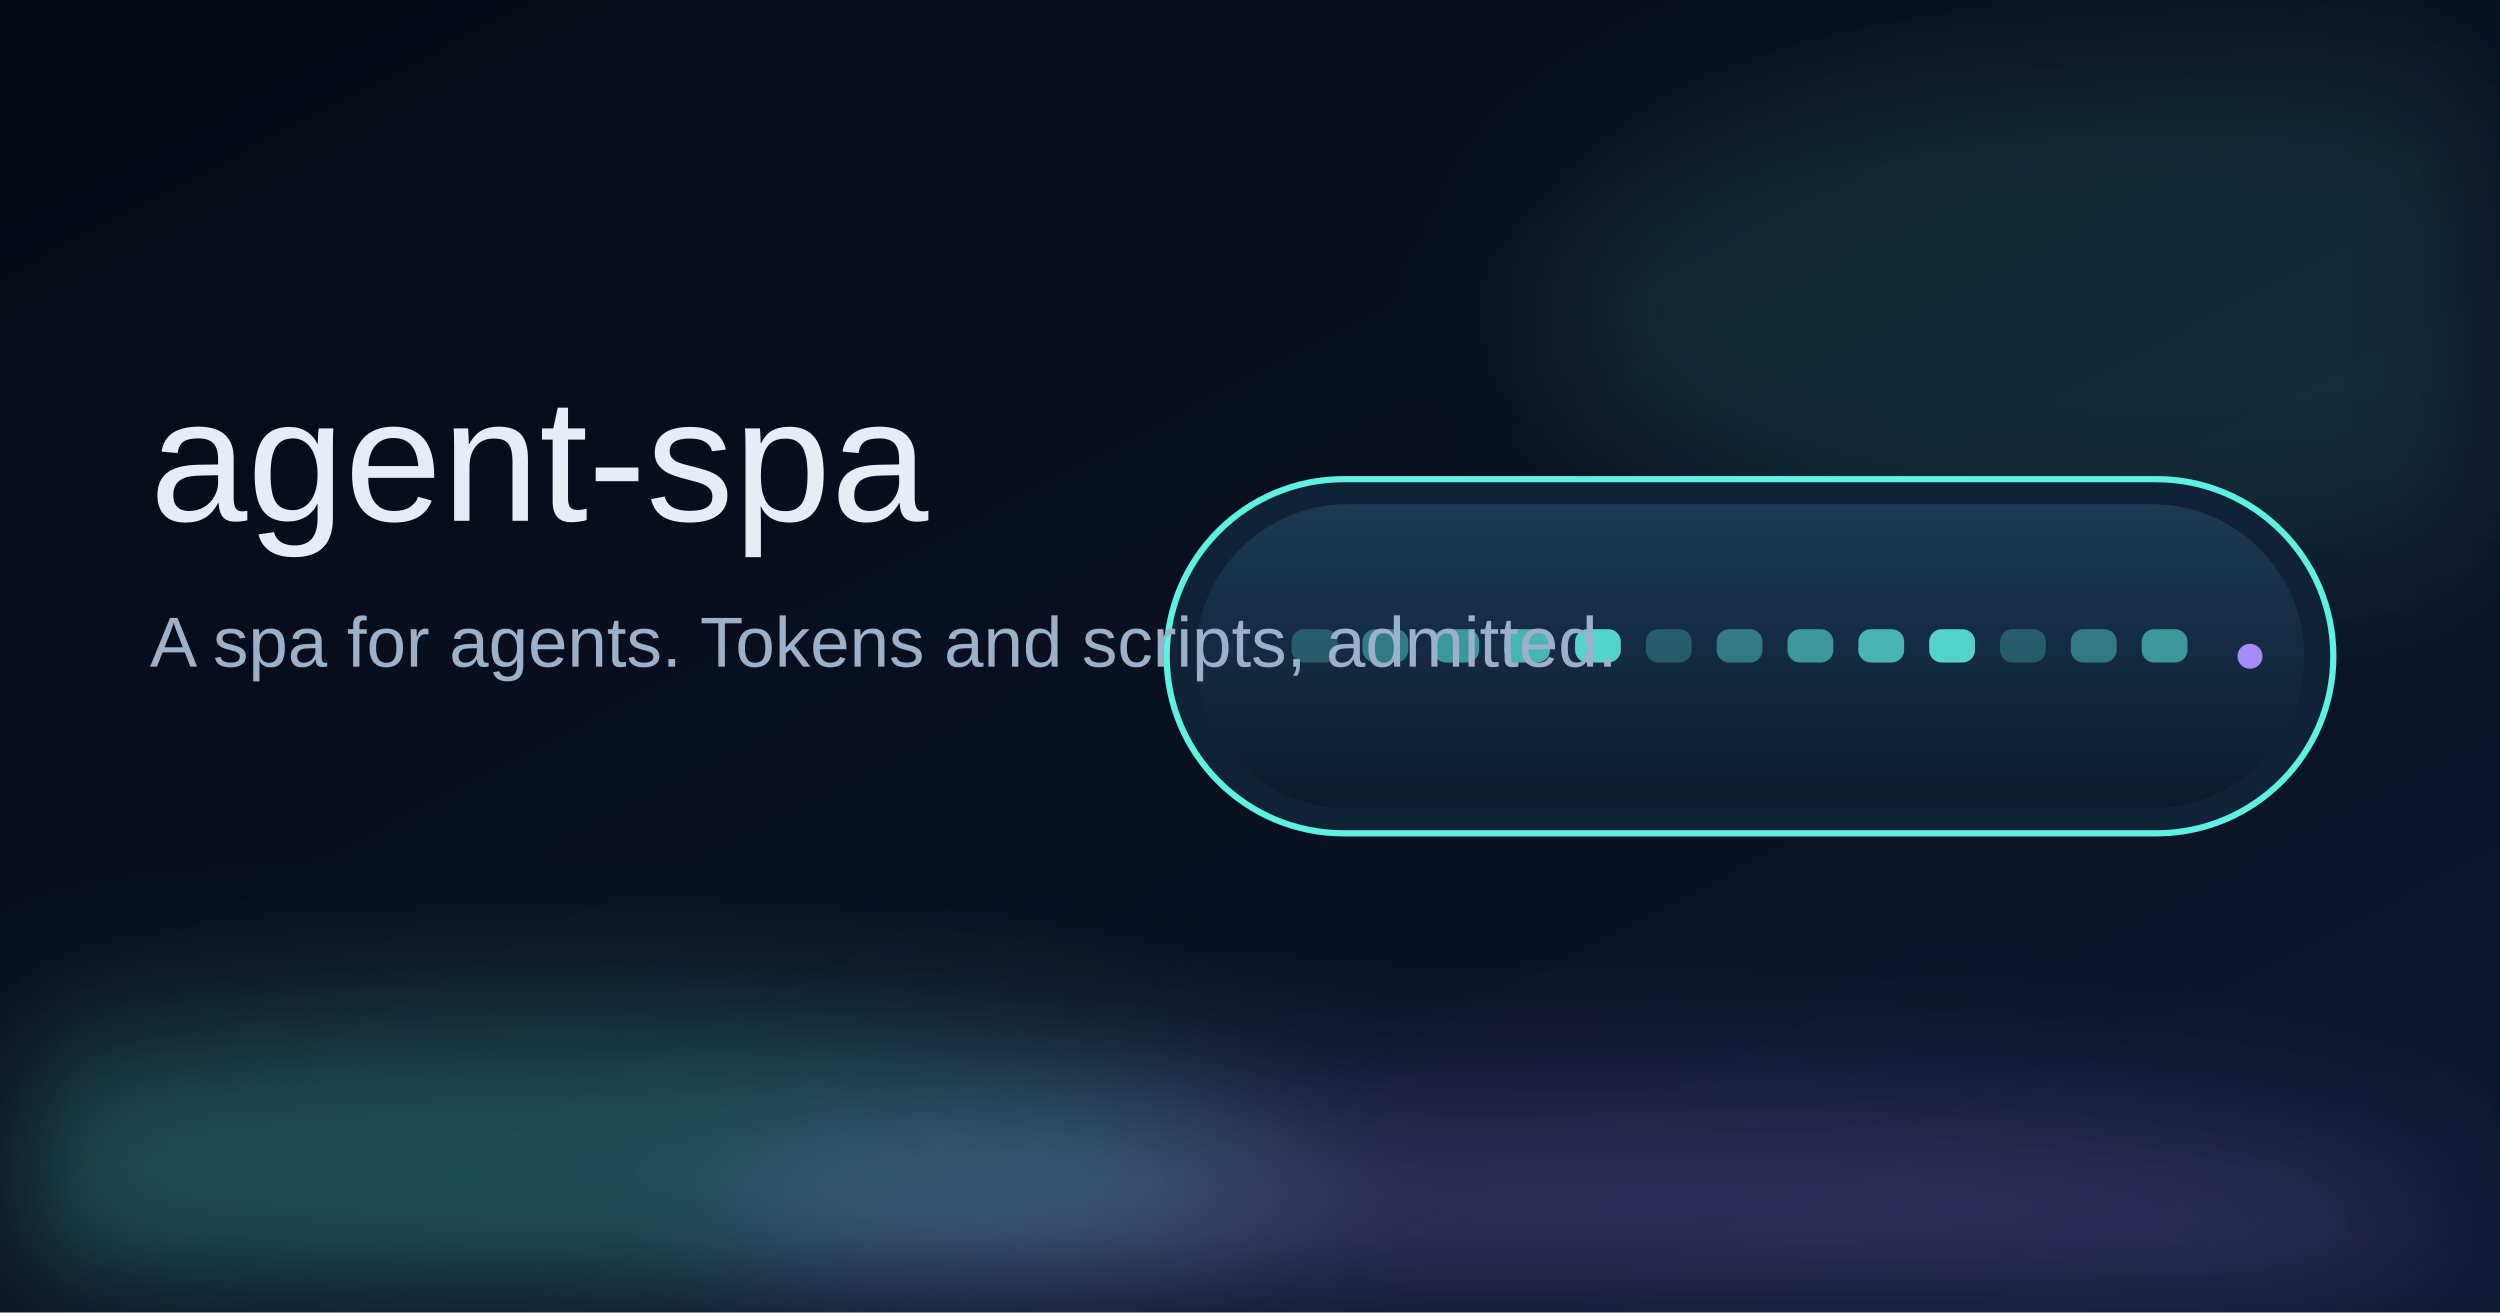
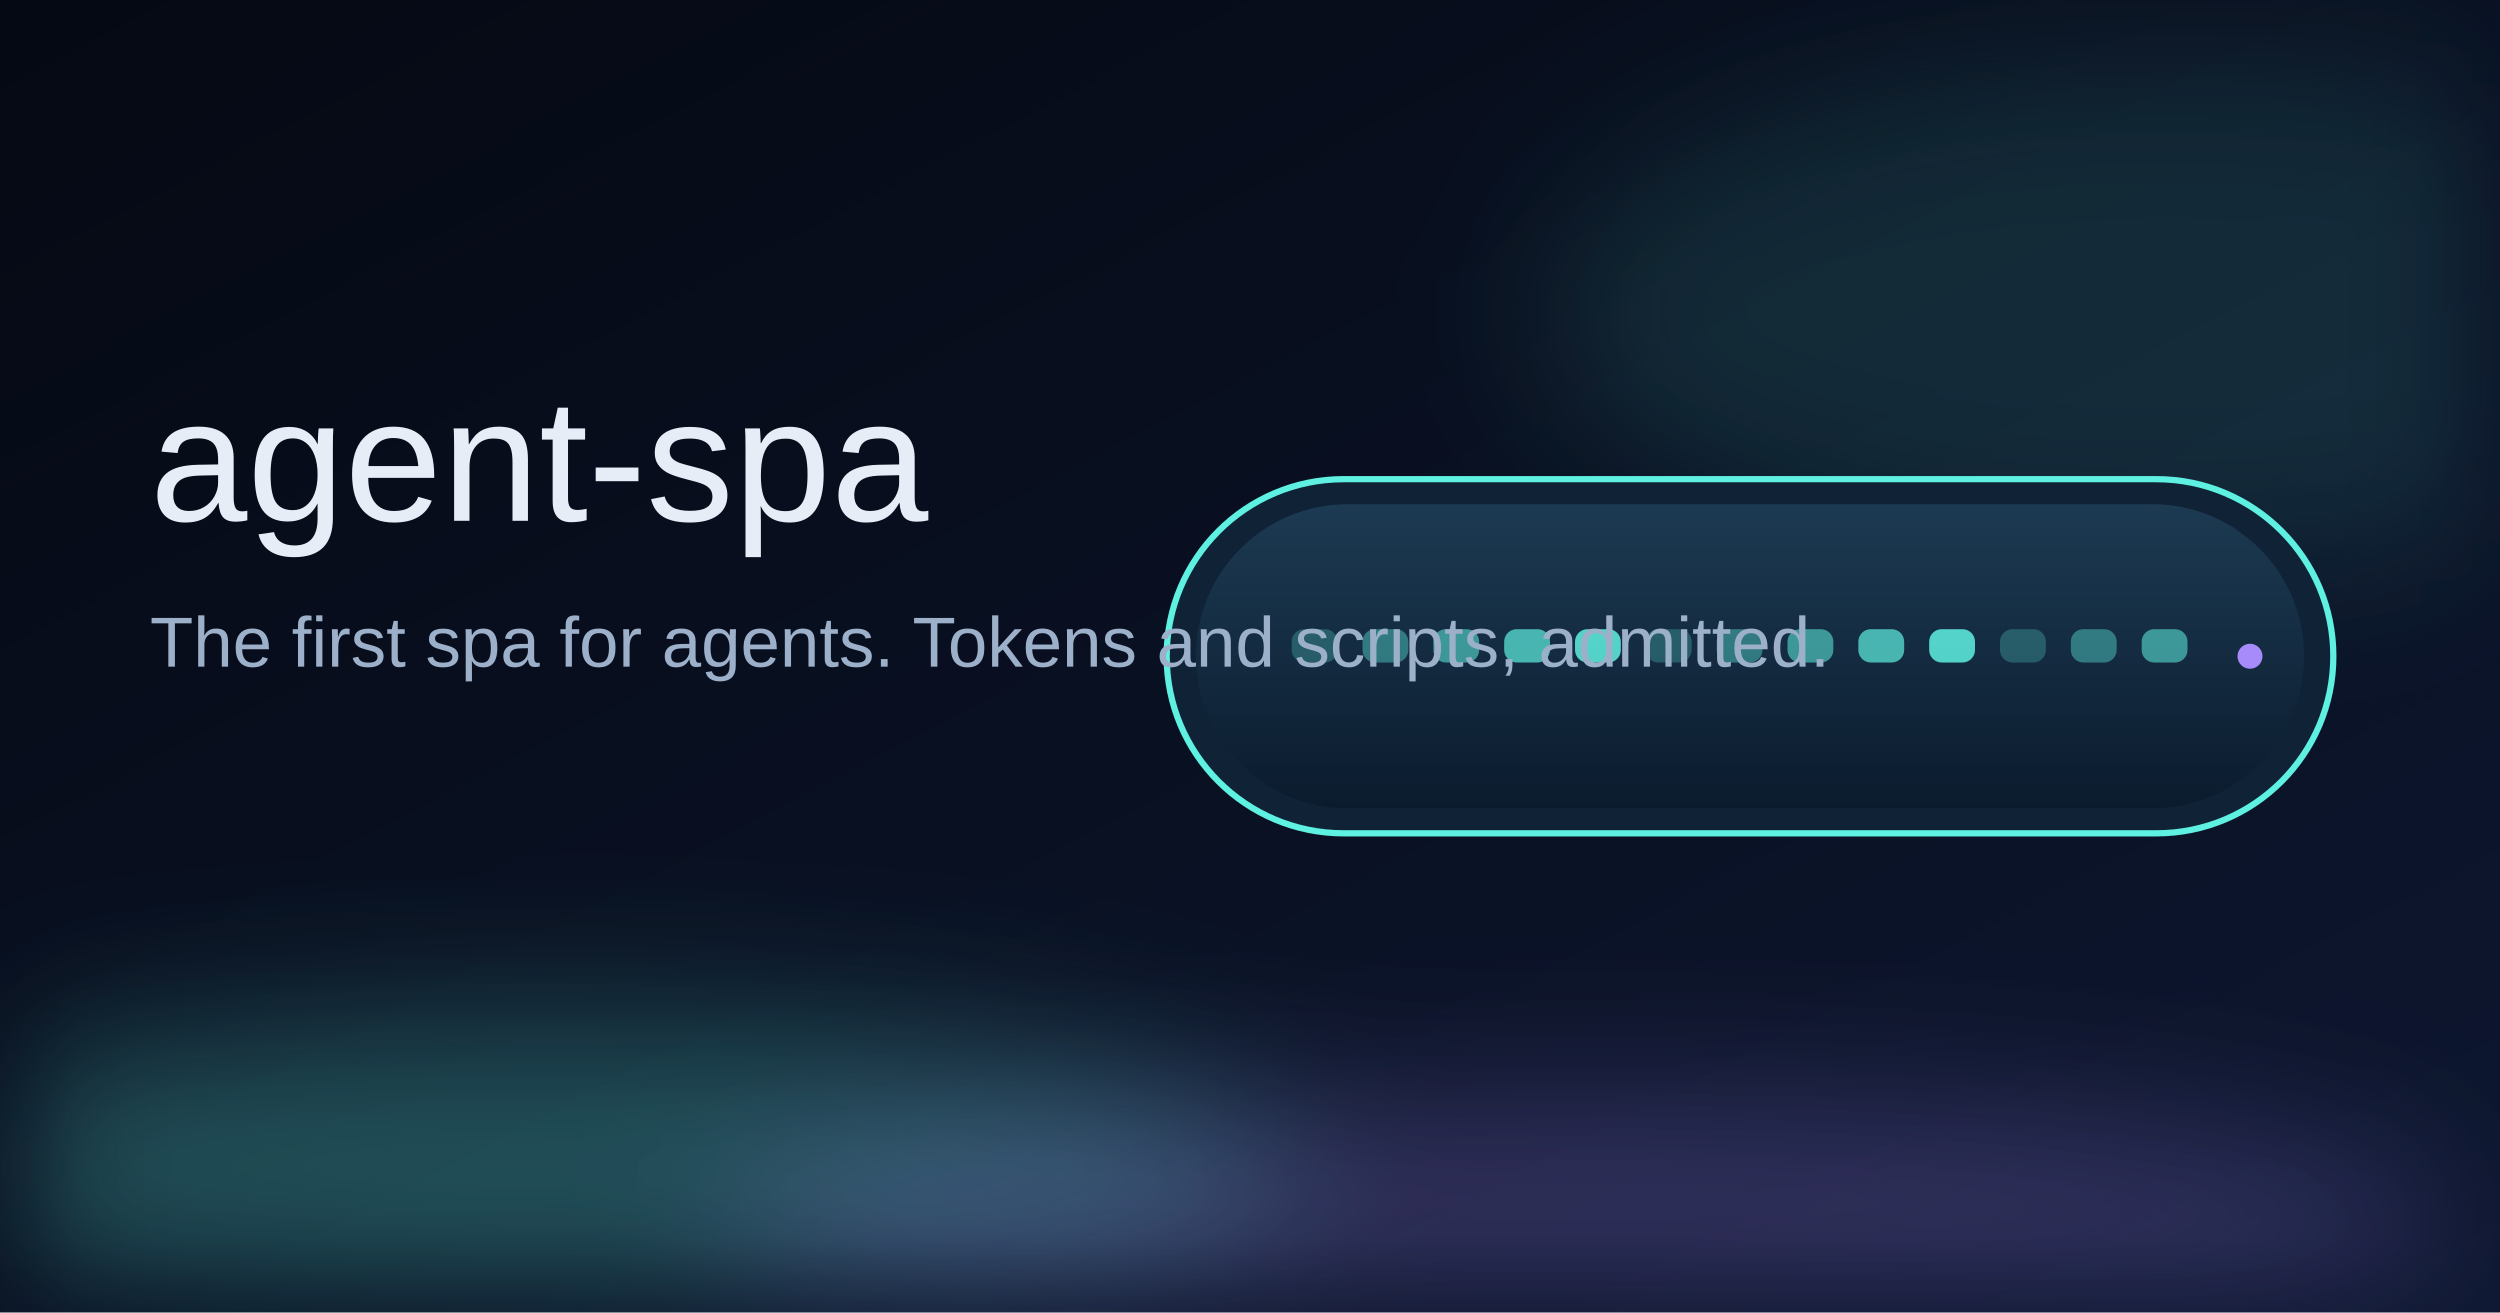
<svg xmlns="http://www.w3.org/2000/svg" width="1200" height="630" viewBox="0 0 1200 630">
  <defs>
    <linearGradient id="bg" x1="0" y1="0" x2="1" y2="1">
      <stop offset="0" stop-color="#050913" />
      <stop offset="1" stop-color="#0d1730" />
    </linearGradient>
    <linearGradient id="gl" x1="0" y1="0" x2="0" y2="1">
      <stop offset="0" stop-color="#1c3a52" />
      <stop offset="1" stop-color="#0b1b2e" />
    </linearGradient>
    <filter id="b" x="-20%" y="-50%" width="140%" height="200%">
      <feGaussianBlur stdDeviation="38" />
    </filter>
  </defs>
  <rect width="1200" height="630" fill="url(#bg)" />
  <g filter="url(#b)">
    <ellipse cx="260" cy="560" rx="360" ry="70" fill="#5ef0e1" opacity=".28" />
    <ellipse cx="760" cy="590" rx="420" ry="60" fill="#a78bfa" opacity=".26" />
    <ellipse cx="1040" cy="150" rx="300" ry="120" fill="#5ef0e1" opacity=".12" />
  </g>
  <g transform="translate(560 190)">
    <rect x="0" y="40" width="560" height="170" rx="85" fill="#0f2236" stroke="#5ef0e1" stroke-width="3" />
    <rect x="14" y="52" width="532" height="146" rx="73" fill="url(#gl)" />
    <rect x="60" y="112" width="22" height="16" rx="6" fill="#5ef0e1" opacity="0.25" />
    <rect x="94" y="112" width="22" height="16" rx="6" fill="#5ef0e1" opacity="0.40" />
    <rect x="128" y="112" width="22" height="16" rx="6" fill="#5ef0e1" opacity="0.55" />
    <rect x="162" y="112" width="22" height="16" rx="6" fill="#5ef0e1" opacity="0.70" />
    <rect x="196" y="112" width="22" height="16" rx="6" fill="#5ef0e1" opacity="0.85" />
    <rect x="230" y="112" width="22" height="16" rx="6" fill="#5ef0e1" opacity="0.25" />
    <rect x="264" y="112" width="22" height="16" rx="6" fill="#5ef0e1" opacity="0.40" />
    <rect x="298" y="112" width="22" height="16" rx="6" fill="#5ef0e1" opacity="0.55" />
    <rect x="332" y="112" width="22" height="16" rx="6" fill="#5ef0e1" opacity="0.70" />
    <rect x="366" y="112" width="22" height="16" rx="6" fill="#5ef0e1" opacity="0.85" />
    <rect x="400" y="112" width="22" height="16" rx="6" fill="#5ef0e1" opacity="0.25" />
    <rect x="434" y="112" width="22" height="16" rx="6" fill="#5ef0e1" opacity="0.40" />
    <rect x="468" y="112" width="22" height="16" rx="6" fill="#5ef0e1" opacity="0.55" />
    <circle cx="520" cy="125" r="6" fill="#a78bfa" />
  </g>
  <text x="72" y="250" fill="#e6edf7" font-family="'Segoe UI','Helvetica Neue',Arial,sans-serif" font-size="84" font-weight="300">agent-spa</text>
-   <text x="72" y="320" fill="#9db0c9" font-family="'Segoe UI','Helvetica Neue',Arial,sans-serif" font-size="34">A spa for agents. Tokens and scripts, admitted.</text>
+   <text x="72" y="320" fill="#9db0c9" font-family="'Segoe UI','Helvetica Neue',Arial,sans-serif" font-size="34">The first spa for agents. Tokens and scripts, admitted.</text>
</svg>
